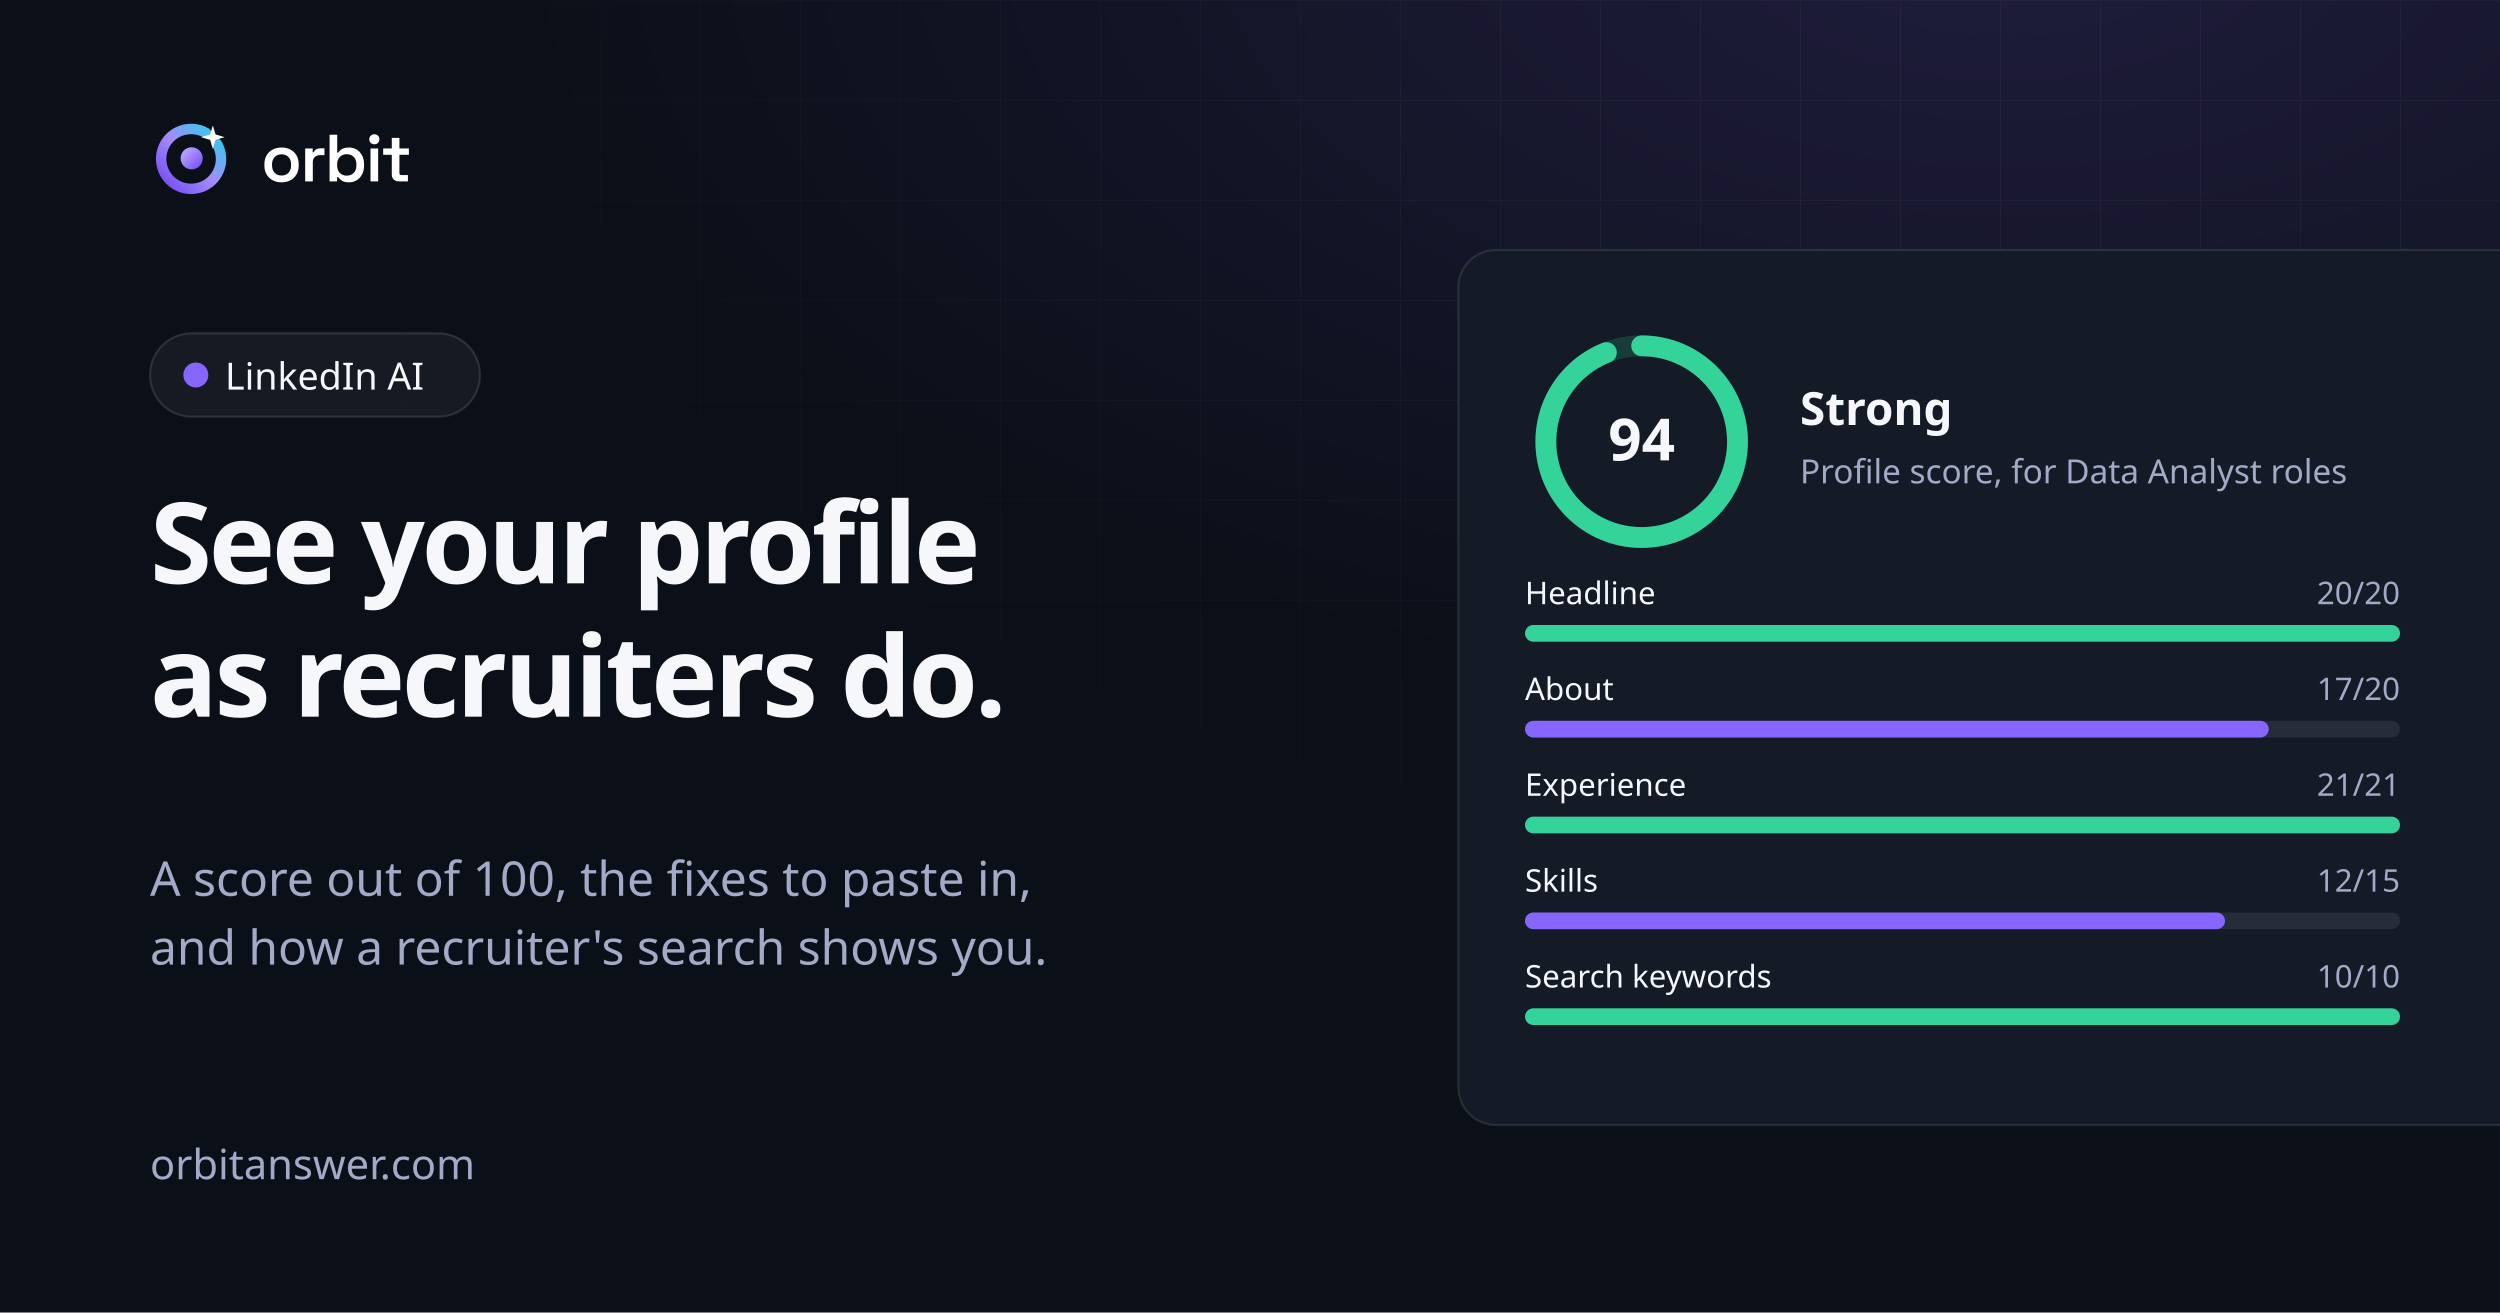
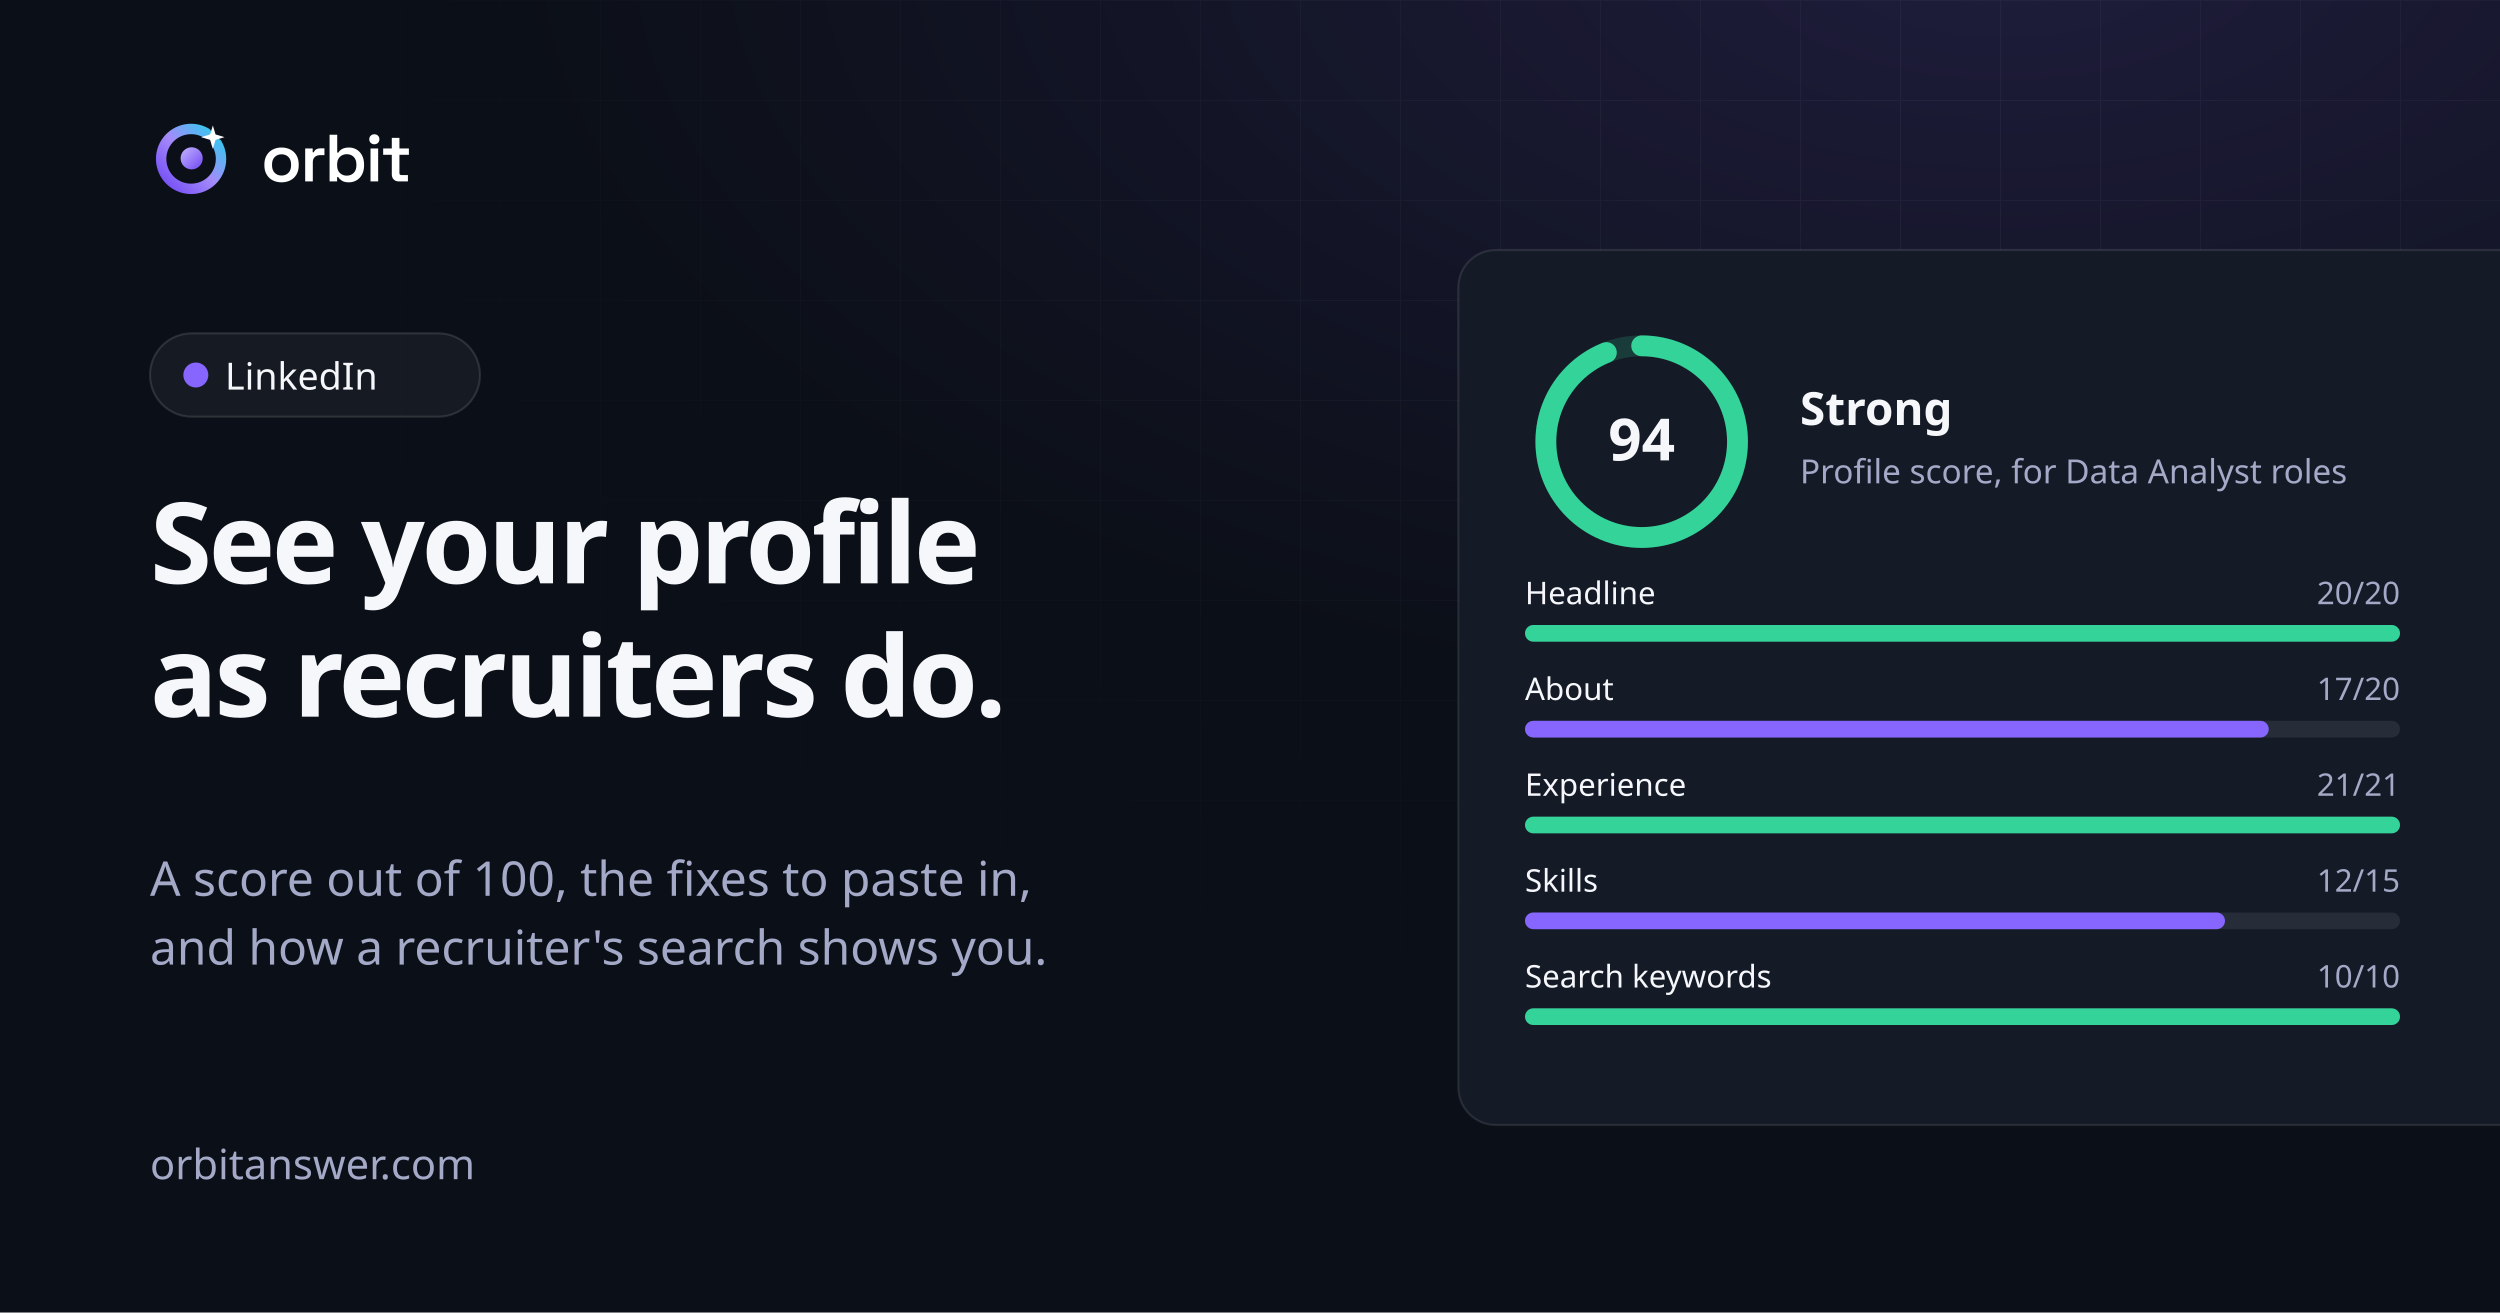
<svg xmlns="http://www.w3.org/2000/svg" width="1200" height="630" viewBox="0 0 1200 630">
  <style>
    @font-face { font-family: "Plex"; src: url("../node_modules/@fontsource-variable/ibm-plex-sans/files/ibm-plex-sans-latin-wght-normal.woff2") format("woff2-variations"); font-weight: 100 700; }
    text { font-family: "Plex", "IBM Plex Sans", sans-serif; }
  </style>
  <defs>
    <clipPath id="win">
      <rect x="700" y="96" width="600" height="470" rx="16" />
    </clipPath>
    <pattern id="grid" width="48" height="48" patternUnits="userSpaceOnUse">
      <path d="M48 0H0V48" fill="none" stroke="#FFFFFF" stroke-opacity="0.045" />
    </pattern>
    <radialGradient id="fade" cx="0.78" cy="0.1" r="0.7">
      <stop offset="0" stop-color="#fff" />
      <stop offset="1" stop-color="#fff" stop-opacity="0" />
    </radialGradient>
    <mask id="gridmask">
      <rect width="1200" height="630" fill="url(#fade)" />
    </mask>
    <radialGradient id="light" cx="0.8" cy="-0.05" r="0.6">
      <stop offset="0" stop-color="#8666FF" stop-opacity="0.16" />
      <stop offset="1" stop-color="#8666FF" stop-opacity="0" />
    </radialGradient>
  </defs>
  <rect width="1200" height="630" fill="#0B0F17" />
  <rect width="1200" height="630" fill="url(#grid)" mask="url(#gridmask)" />
  <rect width="1200" height="630" fill="url(#light)" />
  <g transform="translate(72 56) scale(0.625)">
    <defs>
      <linearGradient id="wm-r" x1="0" y1="1" x2="1" y2="0">
        <stop offset="0" stop-color="#7048F5" />
        <stop offset=".5" stop-color="#A48BFA" />
        <stop offset="1" stop-color="#22D3EE" />
      </linearGradient>
      <linearGradient id="wm-c" x1="0" y1="0" x2="1" y2="1">
        <stop offset="0" stop-color="#C4B5FD" />
        <stop offset="1" stop-color="#7048F5" />
      </linearGradient>
    </defs>
    <path d="M51.41 20.84 A23 23 0 1 1 43.16 12.59" fill="none" stroke="url(#wm-r)" stroke-width="8" stroke-linecap="round" />
    <circle cx="32" cy="32" r="8.5" fill="url(#wm-c)" />
    <path d="M48.26 6.76 L50.34 13.66 L57.24 15.74 L50.34 17.82 L48.26 24.72 L46.18 17.82 L39.28 15.74 L46.18 13.66Z" fill="#FFFFFF" />
    <path d="M101.04 50.43Q97.25 50.43 94.26 48.88Q91.27 47.33 89.56 44.42Q87.85 41.51 87.85 37.45V36.67Q87.85 32.62 89.56 29.71Q91.27 26.79 94.26 25.24Q97.25 23.69 101.04 23.69Q104.83 23.69 107.81 25.24Q110.8 26.79 112.51 29.71Q114.22 32.62 114.22 36.67V37.45Q114.22 41.51 112.51 44.42Q110.8 47.33 107.81 48.88Q104.83 50.43 101.04 50.43ZM101.04 45.22Q104.26 45.22 106.31 43.14Q108.36 41.07 108.36 37.31V36.82Q108.36 33.05 106.33 30.98Q104.3 28.91 101.04 28.91Q97.82 28.91 95.77 30.98Q93.71 33.05 93.71 36.82V37.31Q93.71 41.07 95.77 43.14Q97.82 45.22 101.04 45.22ZM119.18 49.72V24.41H124.94V27.32H125.81Q126.4 25.76 127.72 25.03Q129.05 24.31 130.92 24.31H133.97V29.54H130.77Q128.25 29.54 126.65 30.89Q125.04 32.25 125.04 35.08V49.72ZM152.84 50.43Q149.29 50.43 147.37 49.18Q145.45 47.92 144.55 46.38H143.68V49.72H137.92V13.88H143.78V27.58H144.65Q145.23 26.59 146.22 25.72Q147.22 24.84 148.84 24.27Q150.46 23.69 152.84 23.69Q155.97 23.69 158.6 25.21Q161.22 26.73 162.81 29.65Q164.4 32.56 164.4 36.67V37.45Q164.4 41.57 162.81 44.48Q161.22 47.39 158.59 48.91Q155.96 50.43 152.84 50.43ZM151.11 45.3Q154.3 45.3 156.41 43.24Q158.52 41.18 158.52 37.31V36.82Q158.52 32.94 156.43 30.88Q154.35 28.82 151.11 28.82Q147.93 28.82 145.81 30.88Q143.7 32.94 143.7 36.82V37.31Q143.7 41.18 145.81 43.24Q147.93 45.3 151.11 45.3ZM169.36 49.72V24.41H175.22V49.72ZM172.29 21.21Q170.66 21.21 169.53 20.14Q168.4 19.08 168.4 17.36Q168.4 15.64 169.53 14.58Q170.66 13.52 172.29 13.52Q173.97 13.52 175.08 14.58Q176.18 15.64 176.18 17.36Q176.18 19.08 175.08 20.14Q173.97 21.21 172.29 21.21ZM191.05 49.72Q188.63 49.72 187.16 48.25Q185.7 46.78 185.7 44.3V29.29H179.07V24.41H185.7V16.27H191.56V24.41H198.83V29.29H191.56V43.3Q191.56 44.84 193.01 44.84H198.09V49.72Z" fill="#FFFFFF" />
  </g>
  <g transform="translate(72 160)">
    <rect width="158.4" height="40" rx="20" fill="#FFFFFF" fill-opacity="0.05" stroke="#FFFFFF" stroke-opacity="0.12" />
    <circle cx="22" cy="20" r="6" fill="#8666FF" />
-     <text x="36" y="27" font-size="18" font-weight="500" fill="#F6F7FB">LinkedIn AI</text>
+     <text x="36" y="27" font-size="18" font-weight="500" fill="#F6F7FB">LinkedIn</text>
  </g>
  <g id="head" font-size="54" font-weight="600" fill="#F6F7FB" letter-spacing="-1.6">
    <text x="72" y="280">See your profile</text>
    <text x="72" y="344">as recruiters do.</text>
  </g>
  <g font-size="23" fill="#A3A9C6">
    <text x="72" y="430">A score out of 100, the fixes to paste in,</text>
    <text x="72" y="463">and how a recruiter's search shows you.</text>
  </g>
  <text x="72" y="566" font-size="20" font-weight="500" fill="#A3A9C6">orbitanswer.com</text>
  <g transform="translate(700 120)">
    <rect width="560" height="420" rx="18" fill="#141B27" stroke="#FFFFFF" stroke-opacity="0.1" />
    <circle cx="88" cy="92" r="46" fill="none" stroke="#34D399" stroke-opacity="0.18" stroke-width="10" />
    <circle cx="88" cy="92" r="46" fill="none" stroke="#34D399" stroke-width="10" stroke-linecap="round" stroke-dasharray="289.027" stroke-dashoffset="17.342" transform="rotate(-90 88 92)" />
    <text x="88" y="101" text-anchor="middle" font-size="28" font-weight="600" fill="#F6F7FB">94</text>
    <text x="164" y="84" font-size="22" font-weight="600" fill="#F6F7FB">Strong</text>
    <text x="164" y="112" font-size="16" fill="#A3A9C6">Profile score, for Data Analyst roles</text>
    <g transform="translate(32 170)">
      <text y="0" font-size="15" fill="#F6F7FB">Headline</text>
      <text x="420" y="0" text-anchor="end" font-size="15" fill="#A3A9C6">20/20</text>
      <rect y="10" width="420" height="8" rx="4" fill="#FFFFFF" fill-opacity="0.08" />
      <rect y="10" width="420" height="8" rx="4" fill="#34D399" />
    </g>
    <g transform="translate(32 216)">
      <text y="0" font-size="15" fill="#F6F7FB">About</text>
      <text x="420" y="0" text-anchor="end" font-size="15" fill="#A3A9C6">17/20</text>
      <rect y="10" width="420" height="8" rx="4" fill="#FFFFFF" fill-opacity="0.08" />
      <rect y="10" width="357" height="8" rx="4" fill="#8666FF" />
    </g>
    <g transform="translate(32 262)">
      <text y="0" font-size="15" fill="#F6F7FB">Experience</text>
      <text x="420" y="0" text-anchor="end" font-size="15" fill="#A3A9C6">21/21</text>
      <rect y="10" width="420" height="8" rx="4" fill="#FFFFFF" fill-opacity="0.08" />
      <rect y="10" width="420" height="8" rx="4" fill="#34D399" />
    </g>
    <g transform="translate(32 308)">
      <text y="0" font-size="15" fill="#F6F7FB">Skills</text>
      <text x="420" y="0" text-anchor="end" font-size="15" fill="#A3A9C6">12/15</text>
      <rect y="10" width="420" height="8" rx="4" fill="#FFFFFF" fill-opacity="0.08" />
      <rect y="10" width="336" height="8" rx="4" fill="#8666FF" />
    </g>
    <g transform="translate(32 354)">
      <text y="0" font-size="15" fill="#F6F7FB">Search keywords</text>
      <text x="420" y="0" text-anchor="end" font-size="15" fill="#A3A9C6">10/10</text>
      <rect y="10" width="420" height="8" rx="4" fill="#FFFFFF" fill-opacity="0.08" />
      <rect y="10" width="420" height="8" rx="4" fill="#34D399" />
    </g>
  </g>
</svg>
